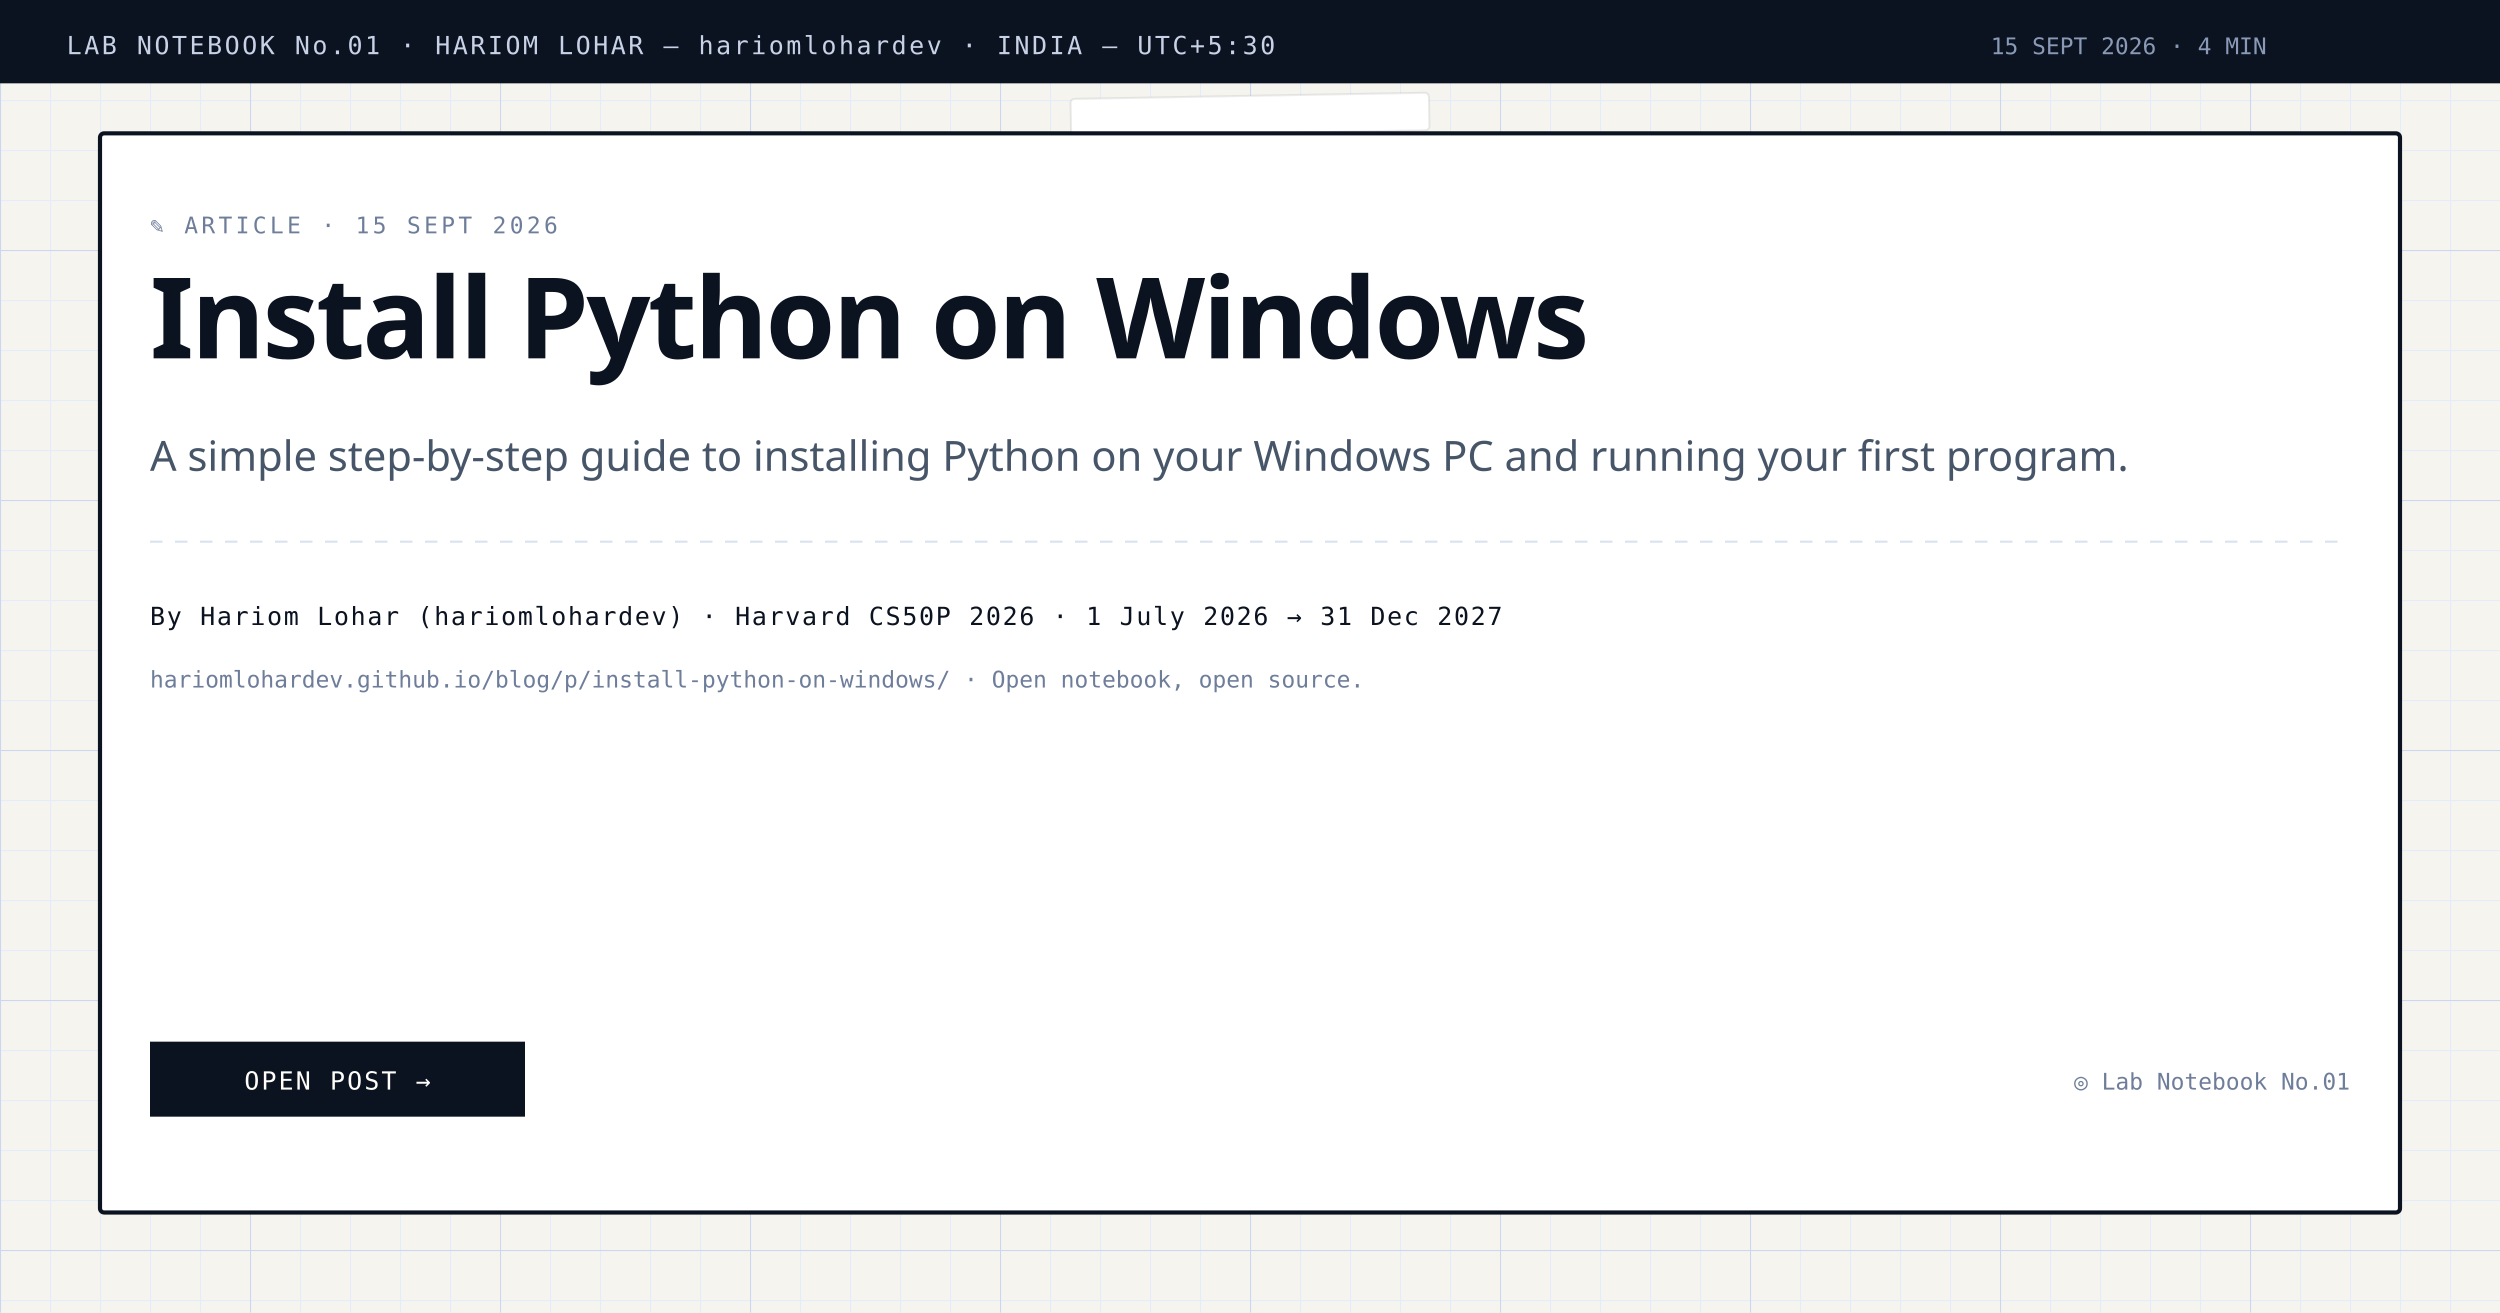
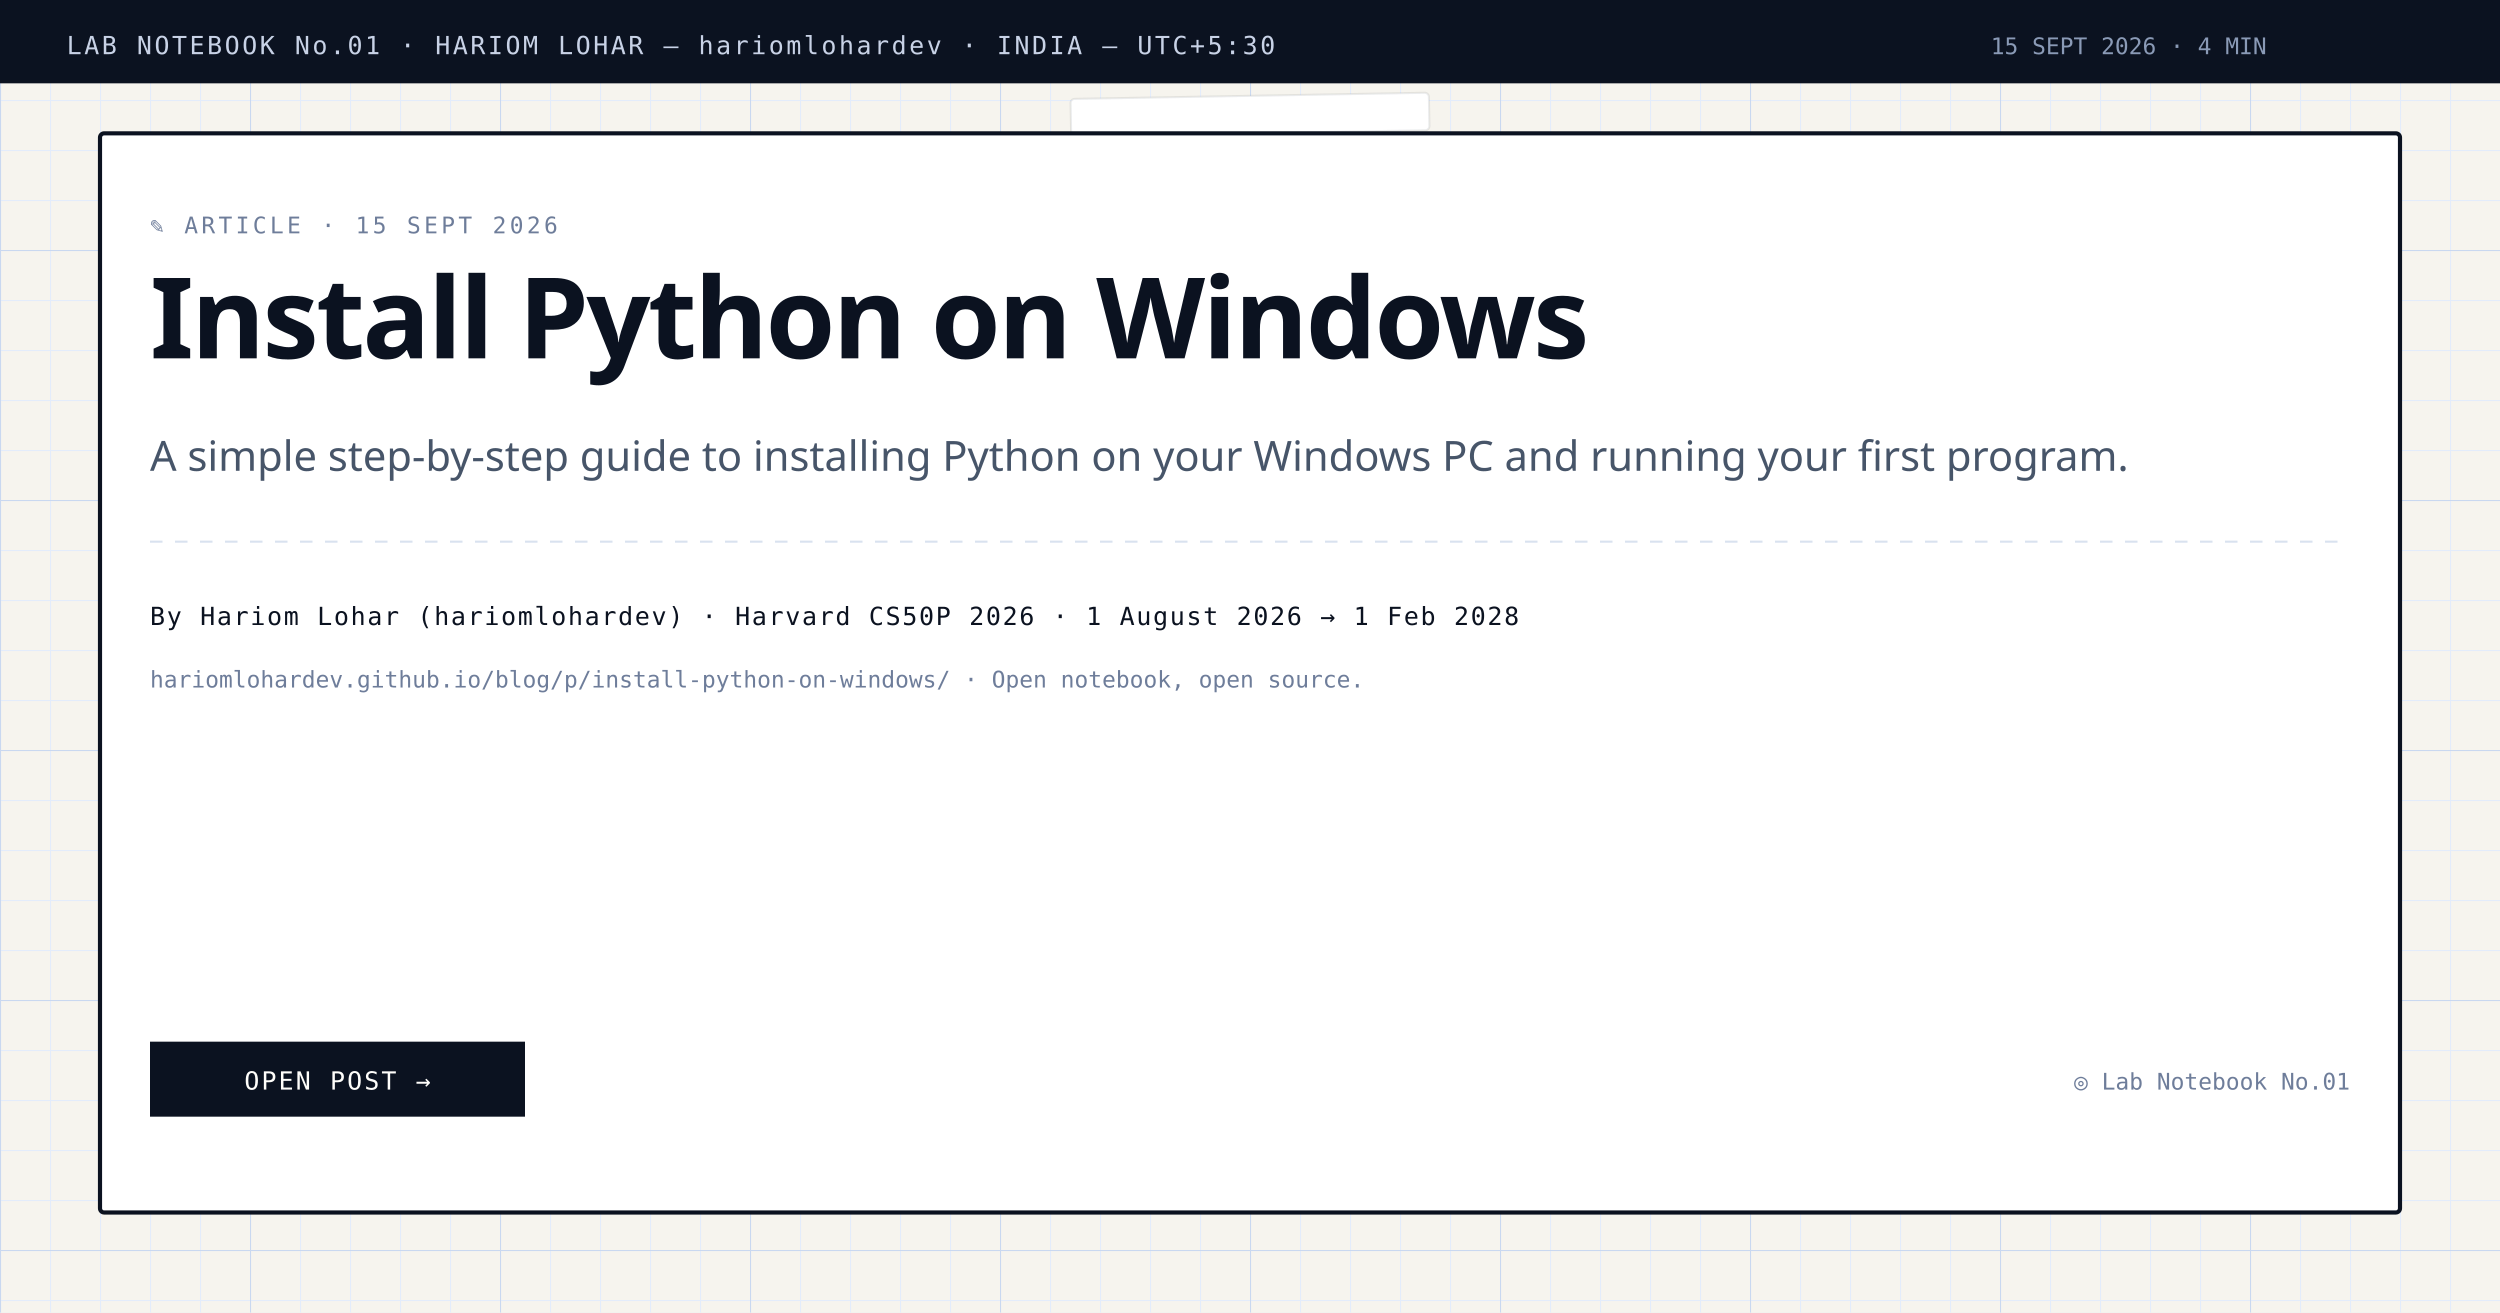
<svg xmlns="http://www.w3.org/2000/svg" width="1200" height="630" viewBox="0 0 1200 630" role="img" aria-label="Install Python on Windows">
  <rect width="1200" height="630" fill="#F6F4EE" />
  <defs>
    <pattern id="g" width="24" height="24" patternUnits="userSpaceOnUse">
      <path d="M24 0 H0 V24" fill="none" stroke="#E3ECFB" stroke-width="1" />
    </pattern>
    <pattern id="g2" width="120" height="120" patternUnits="userSpaceOnUse">
      <path d="M120 0 H0 V120" fill="none" stroke="#C9D8F0" stroke-width="1" />
    </pattern>
  </defs>
  <rect width="1200" height="630" fill="url(#g)" />
  <rect width="1200" height="630" fill="url(#g2)" />
  <rect x="0" y="0" width="1200" height="8" fill="#FFD400" />
  <rect x="0" y="8" width="1200" height="1" fill="#0B1220" opacity="0.12" />
  <rect x="0" y="0" width="1200" height="40" fill="#0B1220" />
  <text x="32" y="26" fill="#C8D2E6" font-family="monospace" font-size="12" letter-spacing="1.2">LAB NOTEBOOK No.01 · HARIOM LOHAR — hariomlohardev · INDIA — UTC+5:30</text>
  <text x="1088" y="26" fill="#8A9AB6" font-family="monospace" font-size="11" text-anchor="end">15 SEPT 2026 · 4 MIN</text>
  <rect x="514" y="46" width="172" height="18" rx="2" fill="#FFFFFF" stroke="rgba(11,18,32,0.08)" transform="rotate(-1 600 55)" />
  <rect x="48" y="64" width="1104" height="518" rx="2" fill="#FFFFFF" stroke="#0B1220" stroke-width="2" />
  <text x="72" y="112" fill="#6E7D9A" font-family="monospace" font-size="11" letter-spacing="1.6">✎ ARTICLE · 15 SEPT 2026</text>
  <text x="72" y="172" fill="#0B1220" font-family="sans-serif" font-size="54" font-weight="800" letter-spacing="-1.2">Install Python on Windows</text>
  <text x="72" y="226" fill="#475569" font-family="sans-serif" font-size="20" letter-spacing="0">A simple step-by-step guide to installing Python on your Windows PC and running your first program.</text>
  <line x1="72" y1="260" x2="1128" y2="260" stroke="#D9E2EF" stroke-width="1" stroke-dasharray="6 6" />
-   <text x="72" y="300" fill="#0B1220" font-family="monospace" font-size="12" letter-spacing="0.8">By Hariom Lohar (hariomlohardev) · Harvard CS50P 2026 · 1 July 2026 → 31 Dec 2027</text>
+   <text x="72" y="300" fill="#0B1220" font-family="monospace" font-size="12" letter-spacing="0.8">By Hariom Lohar (hariomlohardev) · Harvard CS50P 2026 · 1 August 2026 → 1 Feb 2028</text>
  <text x="72" y="330" fill="#6E7D9A" font-family="monospace" font-size="11">hariomlohardev.github.io/blog/p/install-python-on-windows/ · Open notebook, open source.</text>
  <rect x="72" y="500" width="180" height="36" fill="#0B1220" />
  <text x="162" y="523" fill="#FFFEFB" font-family="monospace" font-size="12" text-anchor="middle" letter-spacing="1">OPEN POST →</text>
  <text x="1128" y="523" fill="#6E7D9A" font-family="monospace" font-size="11" text-anchor="end">◎ Lab Notebook No.01</text>
</svg>
